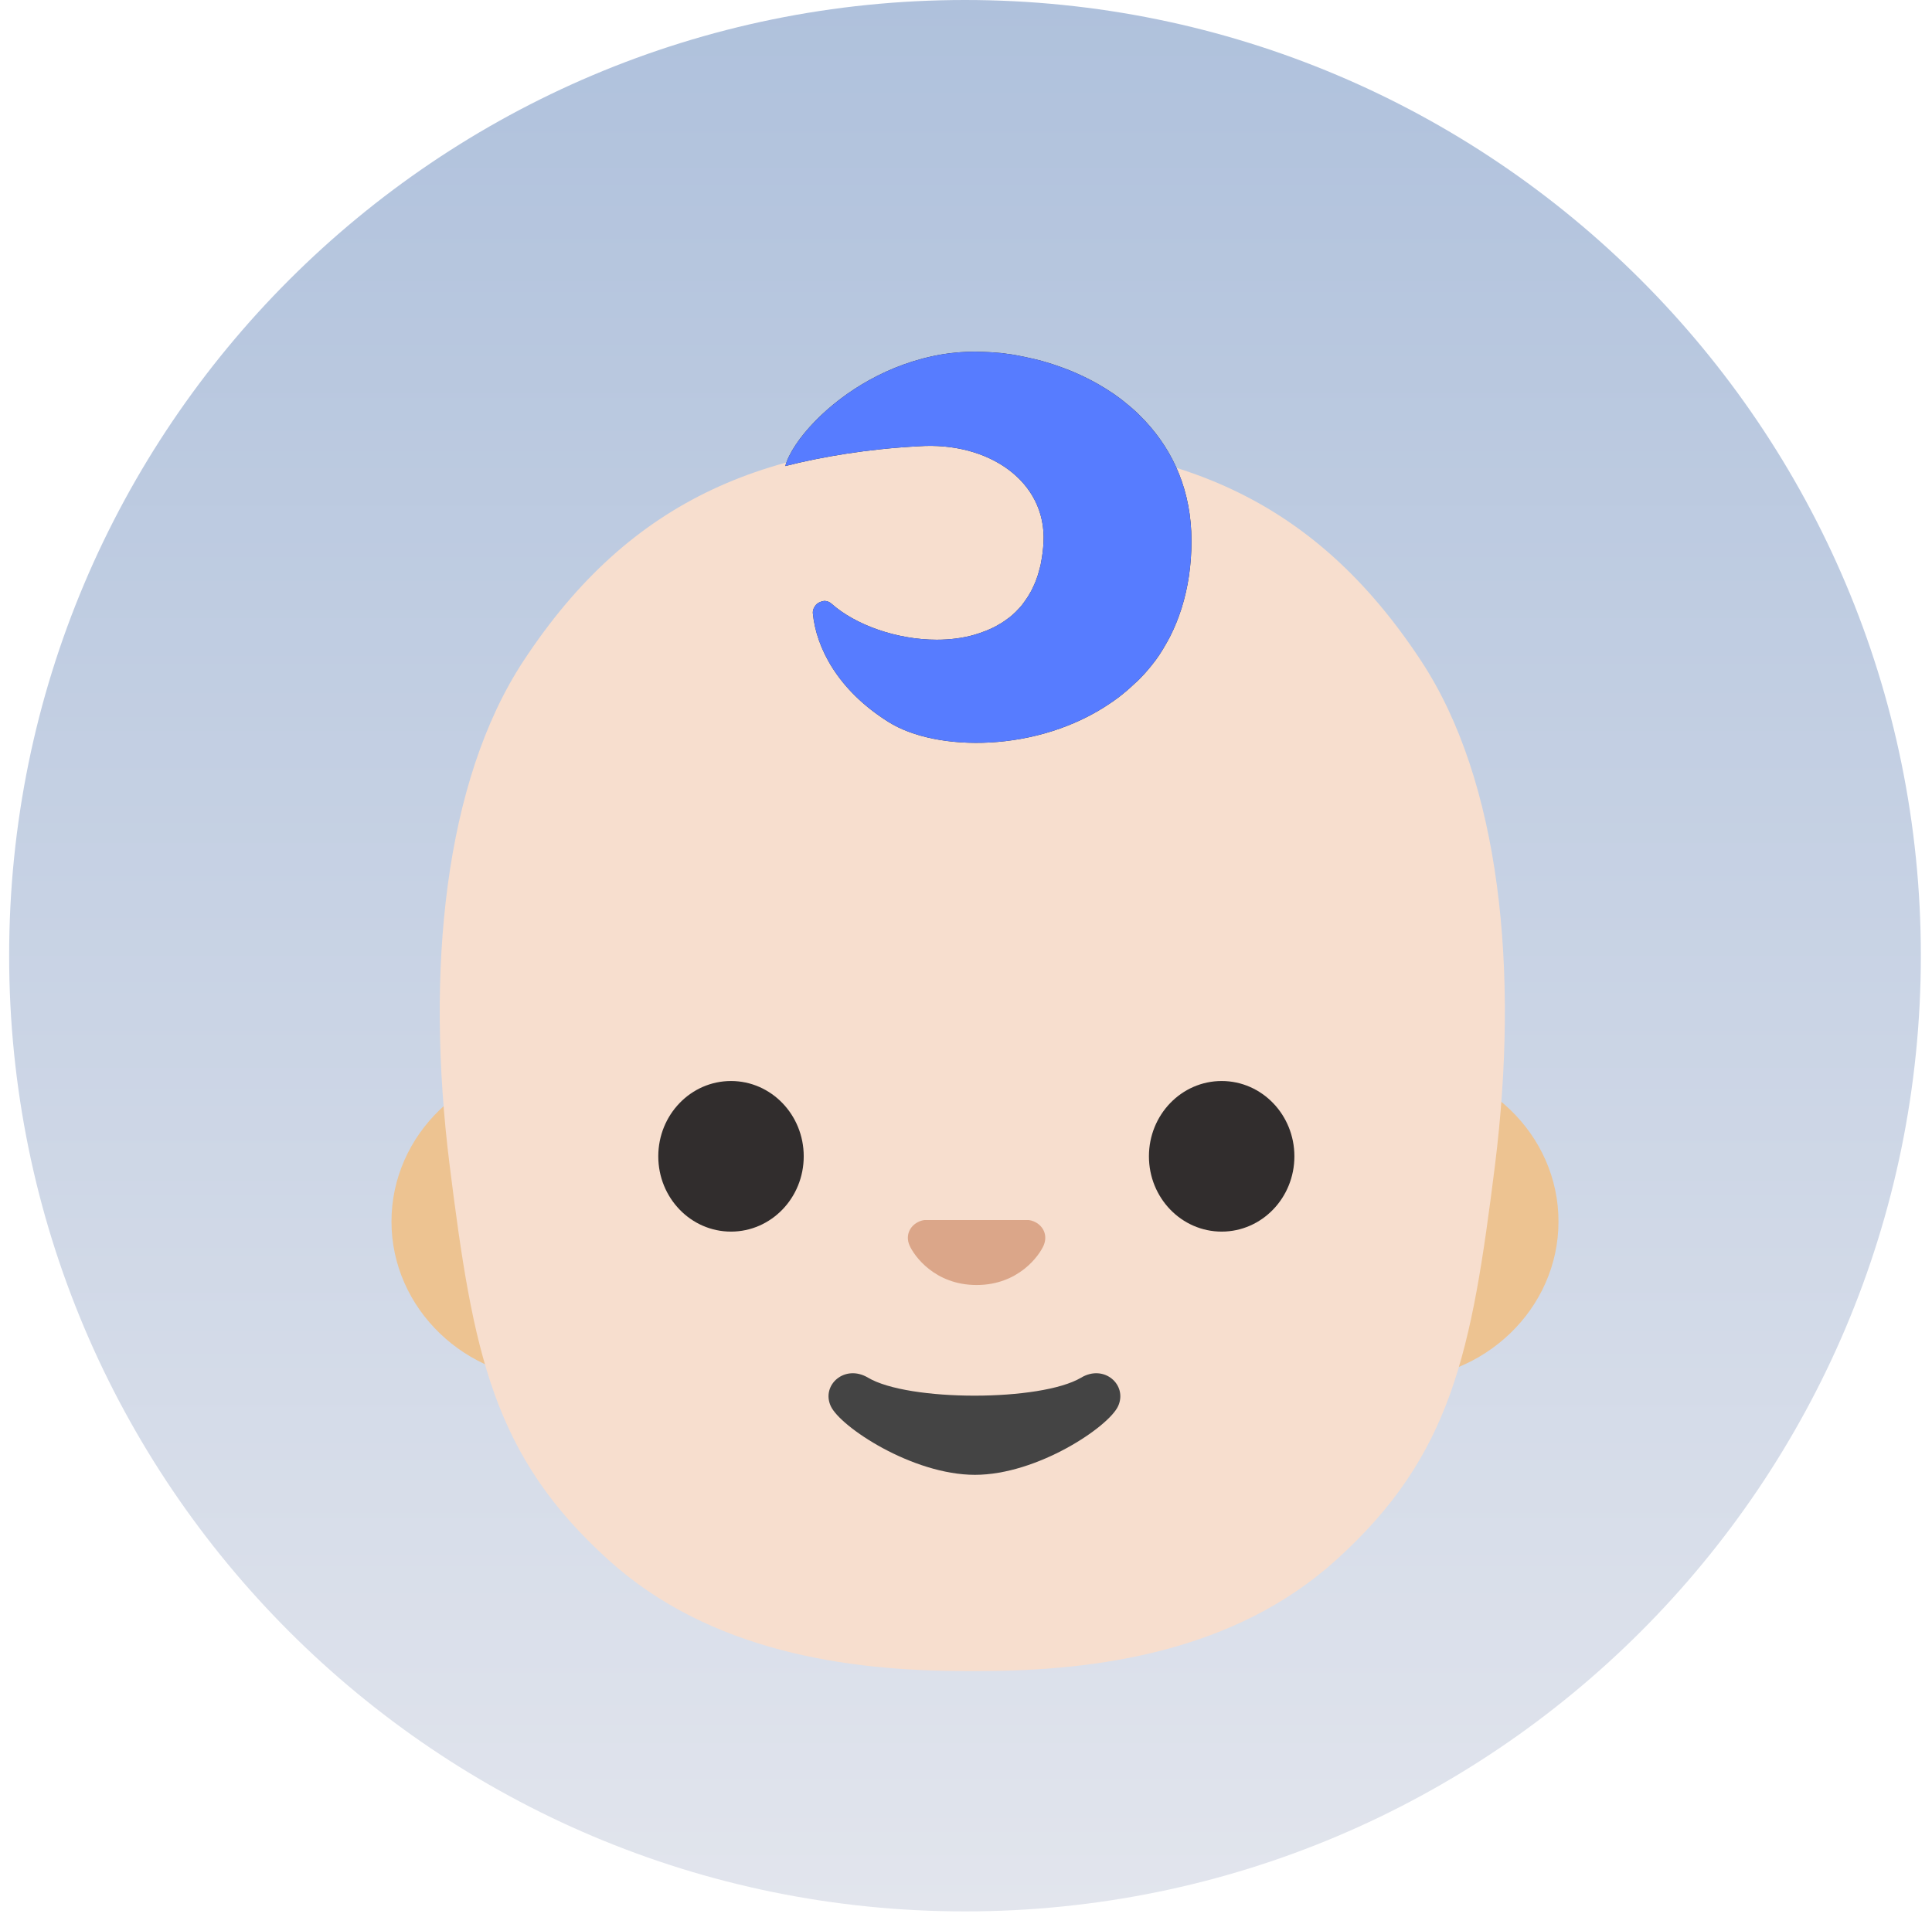
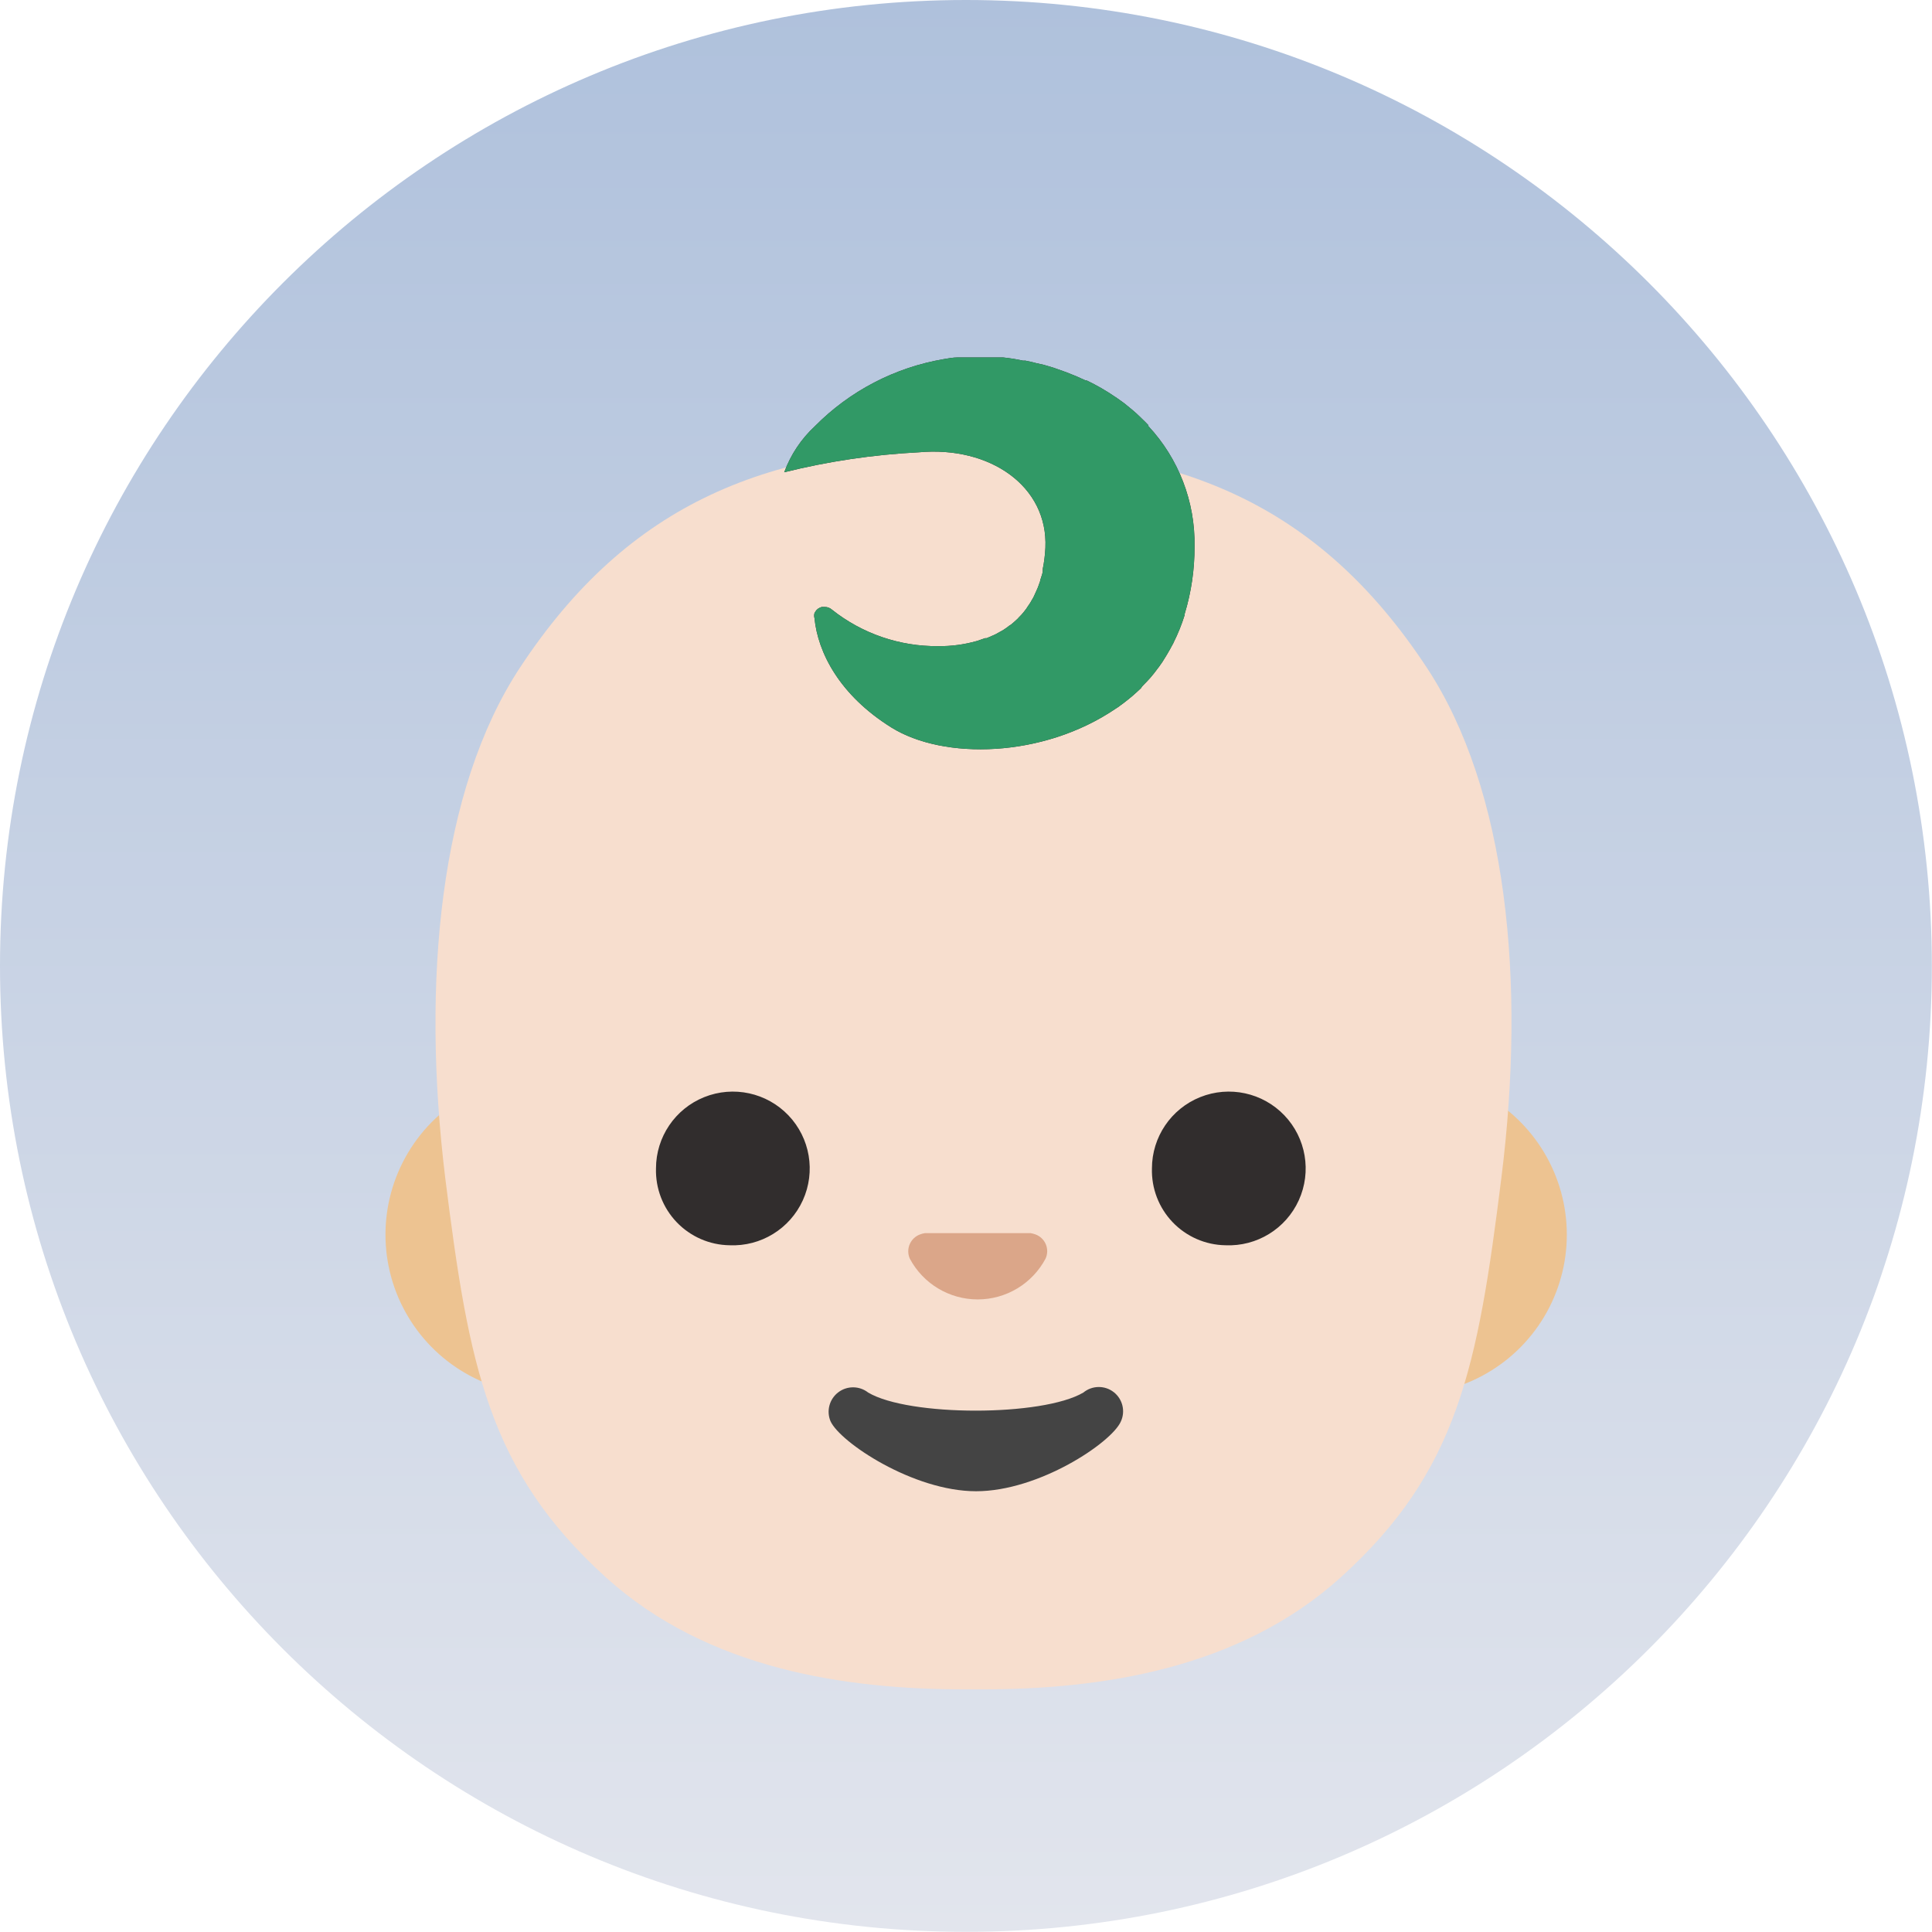
- <svg xmlns="http://www.w3.org/2000/svg" width="127" height="126" viewBox="0 0 127 126" fill="none">
-   <circle cx="63.434" cy="62.833" r="62.833" fill="url(#paint0_linear_4741_2342)" />
-   <path d="M91.646 69.91H36.535C30.596 69.91 25.734 74.588 25.734 80.313C25.734 86.03 30.596 90.715 36.535 90.715H91.646C97.585 90.715 102.447 86.038 102.447 80.313C102.454 74.588 97.592 69.91 91.646 69.91Z" fill="#EDC391" />
-   <path d="M93.425 43.463C86.335 32.677 77.195 28.988 63.915 28.988C50.635 28.988 41.494 32.67 34.404 43.463C29.211 51.372 27.956 63.803 29.557 76.611C31.099 88.924 32.376 95.682 40.019 102.58C46.659 108.57 55.674 109.862 63.406 109.862H64.424C72.156 109.862 81.178 108.57 87.811 102.58C95.454 95.682 96.73 88.924 98.272 76.611C99.873 63.803 98.619 51.364 93.425 43.463Z" fill="#F7DECE" />
-   <path d="M74.905 44.642C75.008 44.531 75.111 44.428 75.215 44.317C75.288 44.236 75.362 44.147 75.436 44.066C75.606 43.867 75.768 43.668 75.923 43.461L75.989 43.373C76.137 43.173 76.27 42.967 76.403 42.753C76.439 42.694 76.476 42.627 76.513 42.568C76.638 42.355 76.764 42.141 76.882 41.912C76.904 41.875 76.919 41.845 76.934 41.809C77.214 41.255 77.457 40.658 77.657 40.031L77.679 39.964C78.085 38.658 78.321 37.205 78.321 35.567C78.321 32.291 77.14 29.702 75.34 27.747C75.318 27.725 75.303 27.71 75.288 27.688C75.148 27.54 75.001 27.393 74.853 27.245L74.765 27.157C74.593 26.993 74.416 26.836 74.233 26.684C74.086 26.559 73.938 26.441 73.791 26.323C73.754 26.294 73.717 26.271 73.688 26.242L73.201 25.888C73.171 25.873 73.149 25.851 73.119 25.836C72.529 25.438 71.917 25.084 71.282 24.781C71.26 24.766 71.231 24.759 71.209 24.744C71.024 24.656 70.84 24.575 70.655 24.493L70.486 24.42C70.323 24.353 70.161 24.287 69.999 24.228C69.94 24.206 69.873 24.183 69.814 24.161C69.659 24.102 69.504 24.051 69.357 23.999L69.158 23.933C69.003 23.881 68.855 23.837 68.7 23.793C68.634 23.77 68.567 23.756 68.494 23.733C68.339 23.689 68.184 23.652 68.029 23.615L67.837 23.571C67.667 23.534 67.498 23.497 67.335 23.46C67.284 23.453 67.232 23.438 67.18 23.431C66.745 23.335 66.31 23.269 65.875 23.217C65.816 23.21 65.757 23.21 65.698 23.202C65.543 23.188 65.395 23.173 65.24 23.165C65.152 23.158 65.07 23.158 64.982 23.151C64.856 23.143 64.739 23.136 64.62 23.136C64.525 23.136 64.429 23.128 64.325 23.128C64.259 23.128 64.192 23.121 64.133 23.121H64.06C63.742 23.121 63.425 23.136 63.115 23.158C63.056 23.165 62.997 23.165 62.938 23.173C62.621 23.202 62.311 23.232 62.016 23.283C58.394 23.874 55.465 25.777 53.635 27.636C52.536 28.75 51.835 29.849 51.621 30.639H51.629C53.974 30.041 57.007 29.517 60.386 29.34C64.96 29.023 68.781 31.628 68.597 35.626C68.575 36.106 68.516 36.556 68.435 36.976L68.412 37.102C68.376 37.264 68.331 37.426 68.287 37.581C68.265 37.655 68.243 37.729 68.228 37.795C68.184 37.928 68.139 38.061 68.088 38.194C68.058 38.275 68.022 38.356 67.985 38.437C67.933 38.555 67.881 38.666 67.83 38.769C67.785 38.858 67.741 38.939 67.689 39.02C67.638 39.116 67.579 39.212 67.52 39.3C67.461 39.389 67.394 39.477 67.335 39.566C67.284 39.639 67.232 39.713 67.173 39.787C67.077 39.905 66.974 40.016 66.871 40.119C66.841 40.149 66.812 40.185 66.782 40.215C66.642 40.355 66.494 40.481 66.339 40.606C66.31 40.628 66.273 40.65 66.243 40.672C66.118 40.77 65.987 40.861 65.853 40.945C65.808 40.968 65.771 40.997 65.727 41.019C65.594 41.1 65.462 41.174 65.329 41.24C65.284 41.263 65.248 41.285 65.203 41.3C65.063 41.366 64.915 41.432 64.761 41.491C64.731 41.506 64.694 41.521 64.657 41.528C64.488 41.595 64.318 41.654 64.141 41.705C64.126 41.713 64.111 41.713 64.097 41.72C63.3 41.956 62.444 42.059 61.574 42.059C58.947 42.059 56.225 41.086 54.661 39.691C54.531 39.574 54.363 39.508 54.188 39.507C54.152 39.507 54.115 39.522 54.085 39.529C54.056 39.536 54.019 39.536 53.989 39.551C53.945 39.566 53.901 39.581 53.856 39.603C53.783 39.639 53.724 39.684 53.665 39.736C53.65 39.75 53.643 39.765 53.628 39.78C53.576 39.839 53.532 39.913 53.495 39.986C53.488 40.001 53.488 40.008 53.48 40.023C53.443 40.119 53.421 40.23 53.436 40.348C53.657 42.576 55.059 45.365 58.394 47.46C61.566 49.459 68.243 49.481 72.994 46.228L73.127 46.139C73.267 46.036 73.415 45.933 73.555 45.829C73.614 45.785 73.68 45.733 73.739 45.682C73.946 45.52 74.145 45.35 74.337 45.173L74.624 44.907C74.728 44.826 74.816 44.73 74.905 44.642Z" fill="#312D2D" />
-   <path d="M74.905 44.642C75.008 44.531 75.111 44.428 75.215 44.317C75.288 44.236 75.362 44.147 75.436 44.066C75.606 43.867 75.768 43.668 75.923 43.461L75.989 43.373C76.137 43.173 76.27 42.967 76.403 42.753C76.439 42.694 76.476 42.627 76.513 42.568C76.638 42.355 76.764 42.141 76.882 41.912C76.904 41.875 76.919 41.845 76.934 41.809C77.214 41.255 77.457 40.658 77.657 40.031L77.679 39.964C78.085 38.658 78.321 37.205 78.321 35.567C78.321 32.291 77.14 29.702 75.34 27.747C75.318 27.725 75.303 27.71 75.288 27.688C75.148 27.54 75.001 27.393 74.853 27.245L74.765 27.157C74.593 26.993 74.416 26.836 74.233 26.684C74.086 26.559 73.938 26.441 73.791 26.323C73.754 26.294 73.717 26.271 73.688 26.242L73.201 25.888C73.171 25.873 73.149 25.851 73.119 25.836C72.529 25.438 71.917 25.084 71.282 24.781C71.26 24.766 71.231 24.759 71.209 24.744C71.024 24.656 70.84 24.575 70.655 24.493L70.486 24.42C70.323 24.353 70.161 24.287 69.999 24.228C69.94 24.206 69.873 24.183 69.814 24.161C69.659 24.102 69.504 24.051 69.357 23.999L69.158 23.933C69.003 23.881 68.855 23.837 68.7 23.793C68.634 23.77 68.567 23.756 68.494 23.733C68.339 23.689 68.184 23.652 68.029 23.615L67.837 23.571C67.667 23.534 67.498 23.497 67.335 23.46C67.284 23.453 67.232 23.438 67.18 23.431C66.745 23.335 66.31 23.269 65.875 23.217C65.816 23.21 65.757 23.21 65.698 23.202C65.543 23.188 65.395 23.173 65.24 23.165C65.152 23.158 65.07 23.158 64.982 23.151C64.856 23.143 64.739 23.136 64.62 23.136C64.525 23.136 64.429 23.128 64.325 23.128C64.259 23.128 64.192 23.121 64.133 23.121H64.06C63.742 23.121 63.425 23.136 63.115 23.158C63.056 23.165 62.997 23.165 62.938 23.173C62.621 23.202 62.311 23.232 62.016 23.283C58.394 23.874 55.465 25.777 53.635 27.636C52.536 28.75 51.835 29.849 51.621 30.639H51.629C53.974 30.041 57.007 29.517 60.386 29.34C64.96 29.023 68.781 31.628 68.597 35.626C68.575 36.106 68.516 36.556 68.435 36.976L68.412 37.102C68.376 37.264 68.331 37.426 68.287 37.581C68.265 37.655 68.243 37.729 68.228 37.795C68.184 37.928 68.139 38.061 68.088 38.194C68.058 38.275 68.022 38.356 67.985 38.437C67.933 38.555 67.881 38.666 67.83 38.769C67.785 38.858 67.741 38.939 67.689 39.02C67.638 39.116 67.579 39.212 67.52 39.3C67.461 39.389 67.394 39.477 67.335 39.566C67.284 39.639 67.232 39.713 67.173 39.787C67.077 39.905 66.974 40.016 66.871 40.119C66.841 40.149 66.812 40.185 66.782 40.215C66.642 40.355 66.494 40.481 66.339 40.606C66.31 40.628 66.273 40.65 66.243 40.672C66.118 40.77 65.987 40.861 65.853 40.945C65.808 40.968 65.771 40.997 65.727 41.019C65.594 41.1 65.462 41.174 65.329 41.24C65.284 41.263 65.248 41.285 65.203 41.3C65.063 41.366 64.915 41.432 64.761 41.491C64.731 41.506 64.694 41.521 64.657 41.528C64.488 41.595 64.318 41.654 64.141 41.705C64.126 41.713 64.111 41.713 64.097 41.72C63.3 41.956 62.444 42.059 61.574 42.059C58.947 42.059 56.225 41.086 54.661 39.691C54.531 39.574 54.363 39.508 54.188 39.507C54.152 39.507 54.115 39.522 54.085 39.529C54.056 39.536 54.019 39.536 53.989 39.551C53.945 39.566 53.901 39.581 53.856 39.603C53.783 39.639 53.724 39.684 53.665 39.736C53.65 39.75 53.643 39.765 53.628 39.78C53.576 39.839 53.532 39.913 53.495 39.986C53.488 40.001 53.488 40.008 53.48 40.023C53.443 40.119 53.421 40.23 53.436 40.348C53.657 42.576 55.059 45.365 58.394 47.46C61.566 49.459 68.243 49.481 72.994 46.228L73.127 46.139C73.267 46.036 73.415 45.933 73.555 45.829C73.614 45.785 73.68 45.733 73.739 45.682C73.946 45.52 74.145 45.35 74.337 45.173L74.624 44.907C74.728 44.826 74.816 44.73 74.905 44.642Z" fill="#577CFF" />
-   <path d="M67.937 80.294C67.838 80.253 67.733 80.226 67.627 80.213H60.766C60.662 80.228 60.559 80.25 60.456 80.294C59.836 80.545 59.489 81.194 59.785 81.873C60.08 82.559 61.444 84.484 64.196 84.484C66.948 84.484 68.313 82.559 68.608 81.873C68.896 81.187 68.556 80.545 67.937 80.294Z" fill="#DBA689" />
-   <path d="M48.052 80.973C50.693 80.973 52.833 78.757 52.833 76.023C52.833 73.289 50.693 71.072 48.052 71.072C45.412 71.072 43.272 73.289 43.272 76.023C43.272 78.757 45.412 80.973 48.052 80.973Z" fill="#312D2D" />
-   <path d="M80.306 80.973C82.946 80.973 85.087 78.757 85.087 76.023C85.087 73.289 82.946 71.072 80.306 71.072C77.666 71.072 75.525 73.289 75.525 76.023C75.525 78.757 77.666 80.973 80.306 80.973Z" fill="#312D2D" />
-   <path d="M71.068 90.575C68.412 92.154 59.706 92.154 57.058 90.575C55.531 89.668 53.974 91.055 54.608 92.442C55.228 93.807 59.979 96.964 64.088 96.964C68.191 96.964 72.883 93.807 73.502 92.442C74.129 91.055 72.588 89.668 71.068 90.575Z" fill="#444444" />
+ <svg xmlns="http://www.w3.org/2000/svg" id="Layer_1" data-name="Layer 1" viewBox="0 0 125.66 125.67">
  <defs>
-     <linearGradient id="paint0_linear_4741_2342" x1="63.434" y1="0" x2="63.434" y2="125.665" gradientUnits="userSpaceOnUse">
-       <stop stop-color="#AFC1DC" />
-       <stop offset="1" stop-color="#E2E5ED" />
+     <style>.cls-1{fill:url(#linear-gradient);}.cls-2{fill:#edc391;}.cls-3{fill:#f7dece;}.cls-4{fill:#312d2d;}.cls-5{fill:#319966;}.cls-6{fill:#dba689;}.cls-7{fill:#444;}</style>
+     <linearGradient id="linear-gradient" x1="63.43" y1="128" x2="63.43" y2="2.33" gradientTransform="matrix(1, 0, 0, -1, -0.6, 128)" gradientUnits="userSpaceOnUse">
+       <stop offset="0" stop-color="#afc1dc" />
+       <stop offset="1" stop-color="#e2e5ed" />
    </linearGradient>
  </defs>
+   <circle class="cls-1" cx="62.83" cy="62.83" r="62.83" />
+   <path class="cls-2" d="M91.65,69.91H36.54a10.41,10.41,0,1,0,0,20.8H91.65a10.41,10.41,0,1,0,0-20.8Z" transform="translate(-0.6)" />
+   <path class="cls-3" d="M93.43,43.46C86.34,32.68,77.19,29,63.91,29S41.49,32.67,34.4,43.46C29.21,51.37,28,63.8,29.56,76.61c1.54,12.31,2.82,19.07,10.46,26,6.64,6,15.65,7.28,23.39,7.28h1c7.74,0,16.76-1.29,23.39-7.28,7.64-6.9,8.92-13.66,10.46-26C99.87,63.8,98.62,51.36,93.43,43.46Z" transform="translate(-0.6)" />
+   <path class="cls-4" d="M74.9,44.64l.31-.32.23-.25c.17-.2.33-.4.48-.61l.07-.09a6.65,6.65,0,0,0,.41-.62,1.74,1.74,0,0,0,.11-.18c.13-.22.25-.43.37-.66a.31.31,0,0,0,.05-.1A11.84,11.84,0,0,0,77.66,40l0-.07a14.85,14.85,0,0,0,.64-4.39,11.2,11.2,0,0,0-3-7.82l0-.06c-.14-.15-.29-.3-.44-.44l-.09-.09c-.17-.17-.34-.32-.53-.48l-.44-.36-.1-.08-.49-.35-.08-.05a13.49,13.49,0,0,0-1.84-1.06l-.07,0-.55-.25-.17-.07L70,24.23l-.19-.07L69.36,24l-.2-.07-.46-.14-.21-.06L68,23.62l-.19-.05-.5-.11-.16,0a11.52,11.52,0,0,0-1.31-.21l-.17,0c-.16,0-.3,0-.46,0l-.26,0h-.92c-.32,0-.63,0-.94,0h-.18c-.32,0-.63.06-.92.11a15.43,15.43,0,0,0-8.38,4.36,7.71,7.71,0,0,0-2,3h0a45.82,45.82,0,0,1,8.76-1.3C65,29,68.78,31.63,68.6,35.63A9.21,9.21,0,0,1,68.43,37l0,.12c0,.16-.08.33-.12.48a.9.9,0,0,0-.06.22l-.14.39a2.72,2.72,0,0,1-.11.25q-.08.18-.15.33a2,2,0,0,1-.14.25,2.61,2.61,0,0,1-.17.28c-.06.09-.13.18-.18.27l-.17.22a3.18,3.18,0,0,1-.3.33l-.09.1c-.14.14-.29.26-.44.39l-.1.06a3.89,3.89,0,0,1-.39.28l-.12.07-.4.22-.13.06-.44.19-.1,0-.52.18h0a8.83,8.83,0,0,1-2.53.34,10.94,10.94,0,0,1-6.91-2.37.69.69,0,0,0-.47-.18l-.1,0-.1,0-.13.05a.72.72,0,0,0-.2.14l0,0a1.1,1.1,0,0,0-.14.21,0,0,0,0,1,0,0,.61.61,0,0,0,0,.33c.22,2.23,1.62,5,5,7.11s9.85,2,14.6-1.23l.14-.09.42-.31.19-.15c.21-.16.4-.33.6-.51l.28-.26A1.8,1.8,0,0,0,74.9,44.64Z" transform="translate(-0.6)" />
+   <path class="cls-5" d="M74.9,44.64l.31-.32.23-.25c.17-.2.33-.4.48-.61l.07-.09a6.65,6.65,0,0,0,.41-.62,1.74,1.74,0,0,0,.11-.18c.13-.22.25-.43.37-.66a.31.31,0,0,0,.05-.1A11.84,11.84,0,0,0,77.66,40l0-.07a14.85,14.85,0,0,0,.64-4.39,11.2,11.2,0,0,0-3-7.82l0-.06c-.14-.15-.29-.3-.44-.44l-.09-.09c-.17-.17-.34-.32-.53-.48l-.44-.36-.1-.08-.49-.35-.08-.05a13.49,13.49,0,0,0-1.84-1.06l-.07,0-.55-.25-.17-.07L70,24.23l-.19-.07L69.36,24l-.2-.07-.46-.14-.21-.06L68,23.62l-.19-.05-.5-.11-.16,0a11.52,11.52,0,0,0-1.31-.21l-.17,0c-.16,0-.3,0-.46,0l-.26,0h-.92c-.32,0-.63,0-.94,0h-.18c-.32,0-.63.06-.92.11a15.43,15.43,0,0,0-8.38,4.36,7.71,7.71,0,0,0-2,3h0a45.82,45.82,0,0,1,8.76-1.3C65,29,68.78,31.63,68.6,35.63A9.21,9.21,0,0,1,68.43,37l0,.12c0,.16-.08.33-.12.48a.9.9,0,0,0-.06.22l-.14.39a2.72,2.72,0,0,1-.11.25q-.08.18-.15.33a2,2,0,0,1-.14.25,2.61,2.61,0,0,1-.17.28c-.06.09-.13.18-.18.27l-.17.22a3.18,3.18,0,0,1-.3.33l-.09.1c-.14.14-.29.26-.44.39l-.1.06a3.89,3.89,0,0,1-.39.28l-.12.07-.4.22-.13.06-.44.19-.1,0-.52.18h0a8.83,8.83,0,0,1-2.53.34,10.94,10.94,0,0,1-6.91-2.37.69.69,0,0,0-.47-.18l-.1,0-.1,0-.13.05a.72.72,0,0,0-.2.14l0,0a1.1,1.1,0,0,0-.14.21,0,0,0,0,1,0,0,.61.61,0,0,0,0,.33c.22,2.23,1.62,5,5,7.11s9.85,2,14.6-1.23l.14-.09.42-.31.19-.15c.21-.16.4-.33.6-.51l.28-.26A1.8,1.8,0,0,0,74.9,44.64Z" transform="translate(-0.6)" />
+   <path class="cls-6" d="M67.94,80.29a1.77,1.77,0,0,0-.31-.08H60.77a1.57,1.57,0,0,0-.31.08,1.17,1.17,0,0,0-.68,1.58,5,5,0,0,0,8.83,0A1.16,1.16,0,0,0,67.94,80.29Z" transform="translate(-0.6)" />
+   <path class="cls-4" d="M48.05,81a5,5,0,1,0-4.78-5A4.86,4.86,0,0,0,48.05,81Z" transform="translate(-0.6)" />
+   <path class="cls-4" d="M80.31,81a5,5,0,1,0-4.78-5A4.86,4.86,0,0,0,80.31,81Z" transform="translate(-0.6)" />
+   <path class="cls-7" d="M71.07,90.58c-2.66,1.57-11.36,1.57-14,0a1.59,1.59,0,0,0-2.45,1.86C55.23,93.81,60,97,64.09,97s8.79-3.15,9.41-4.52A1.58,1.58,0,0,0,71.07,90.58Z" transform="translate(-0.6)" />
</svg>
